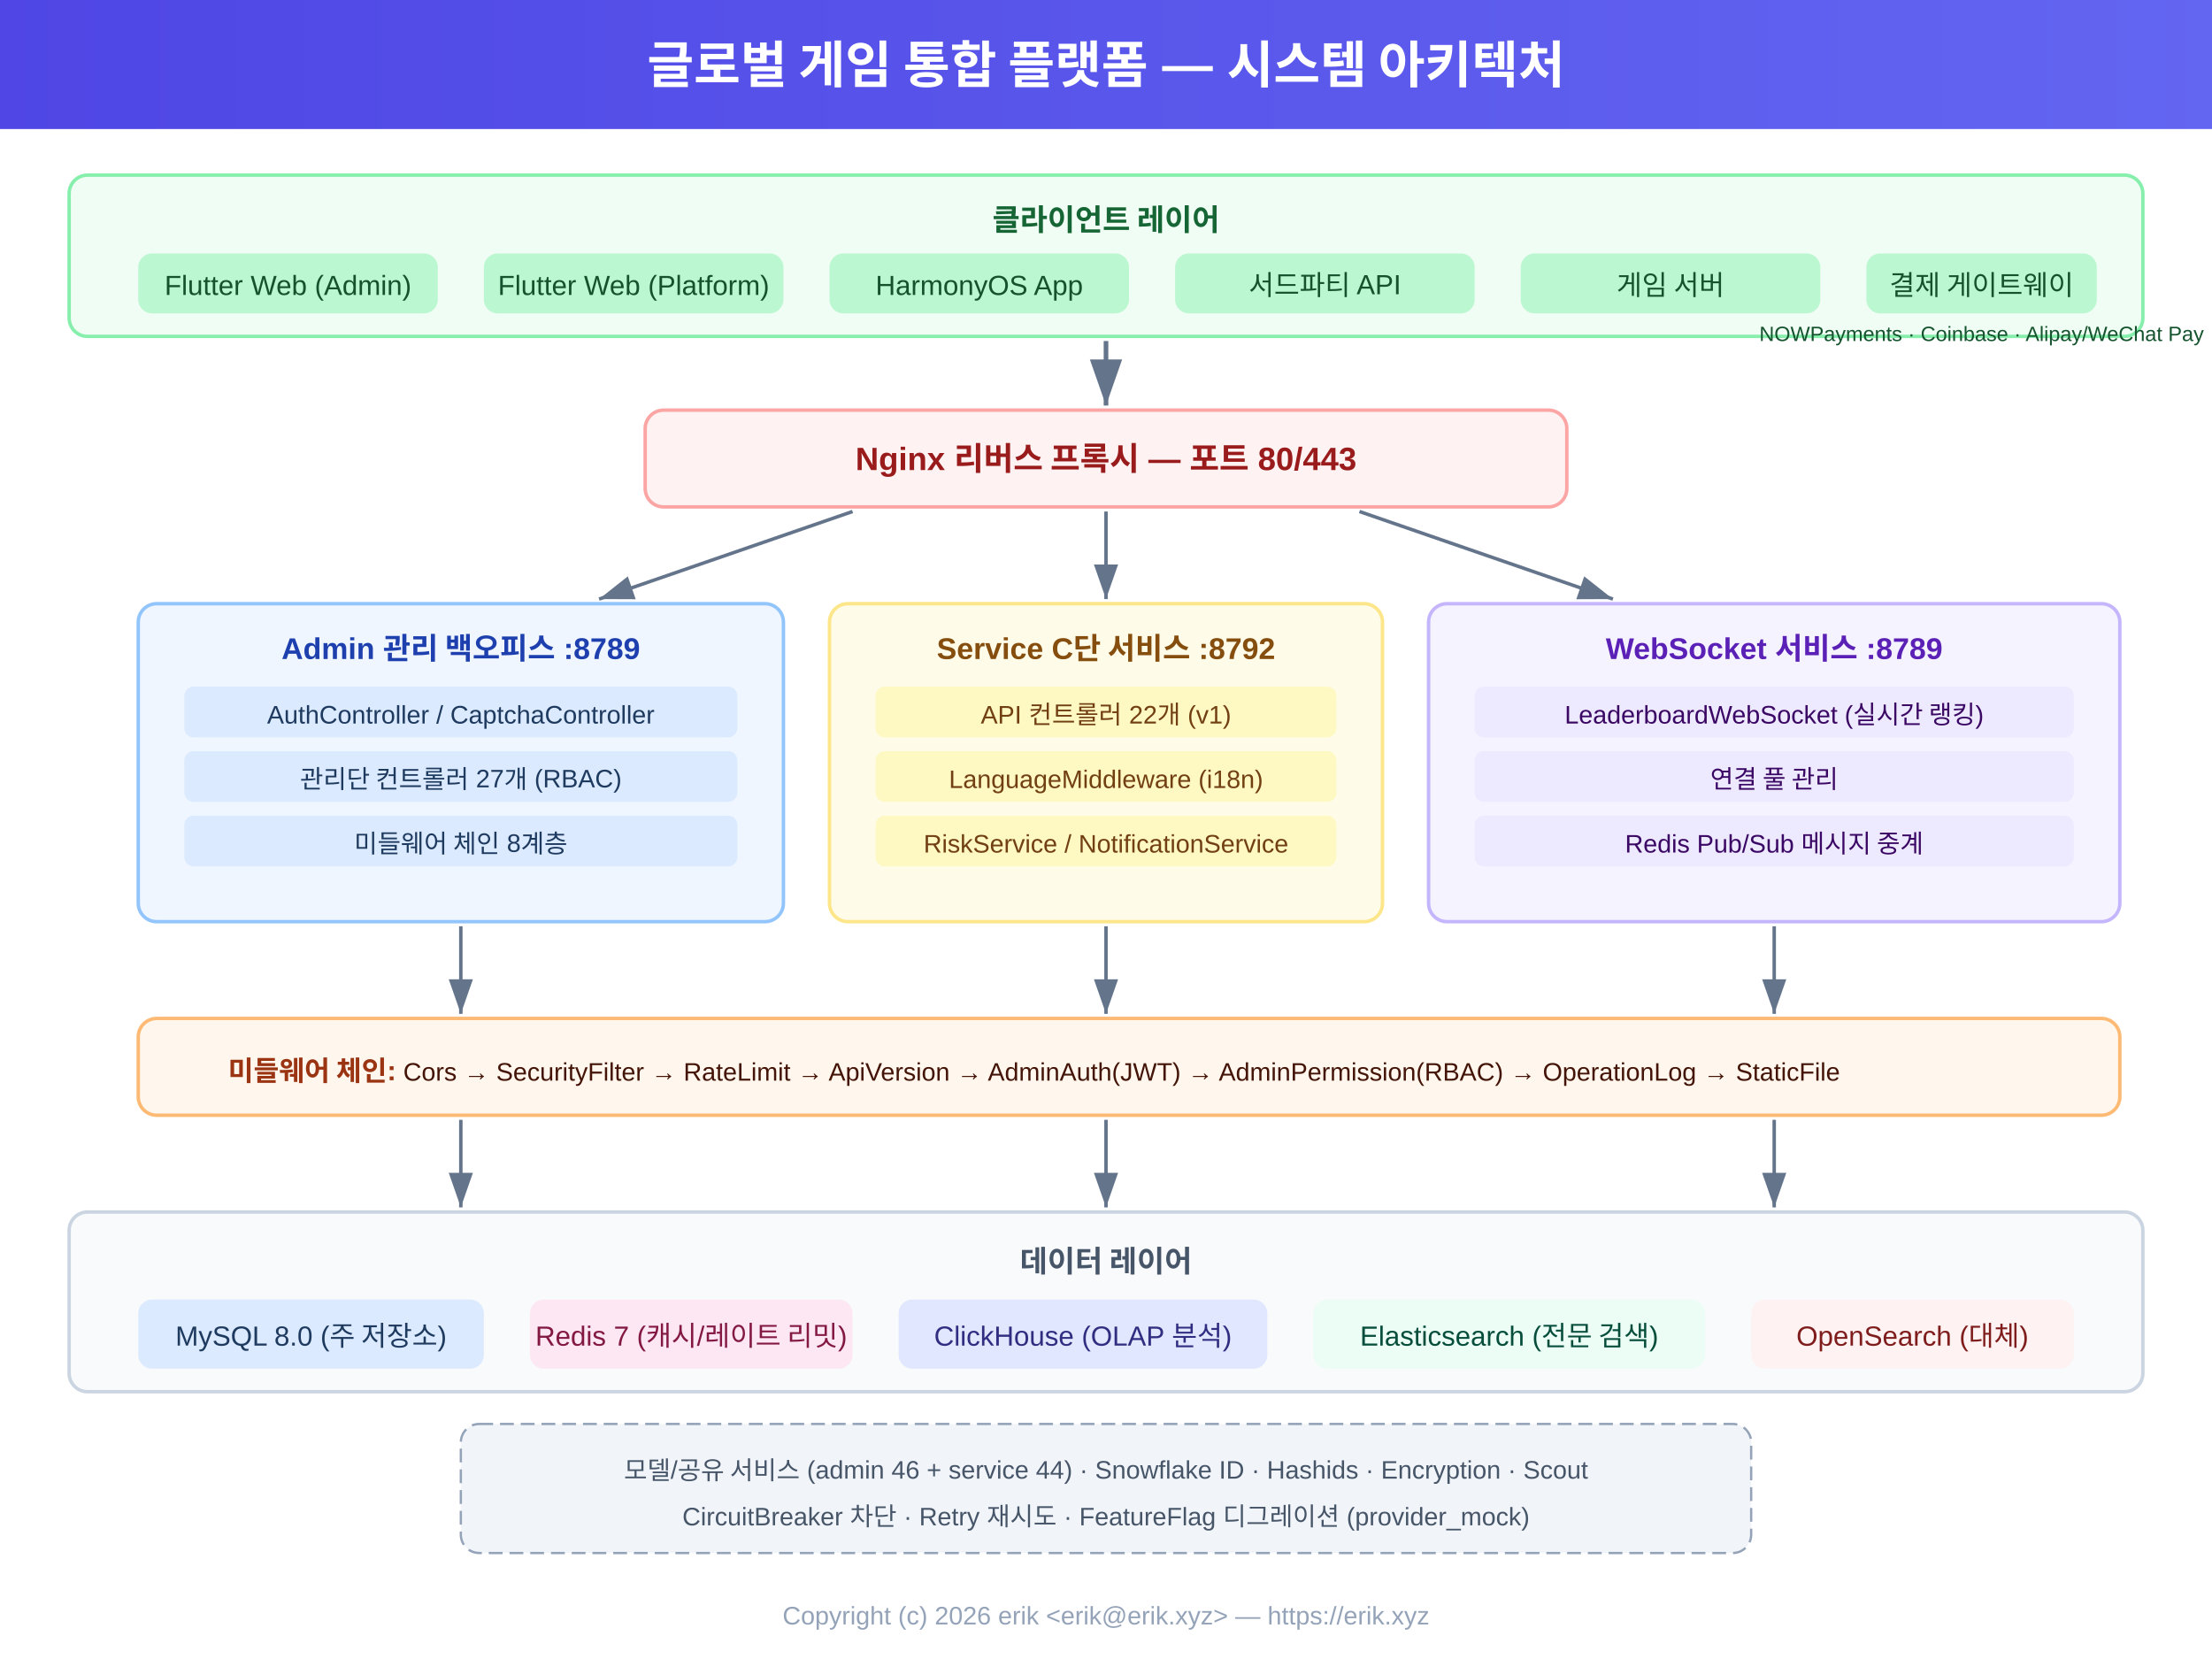
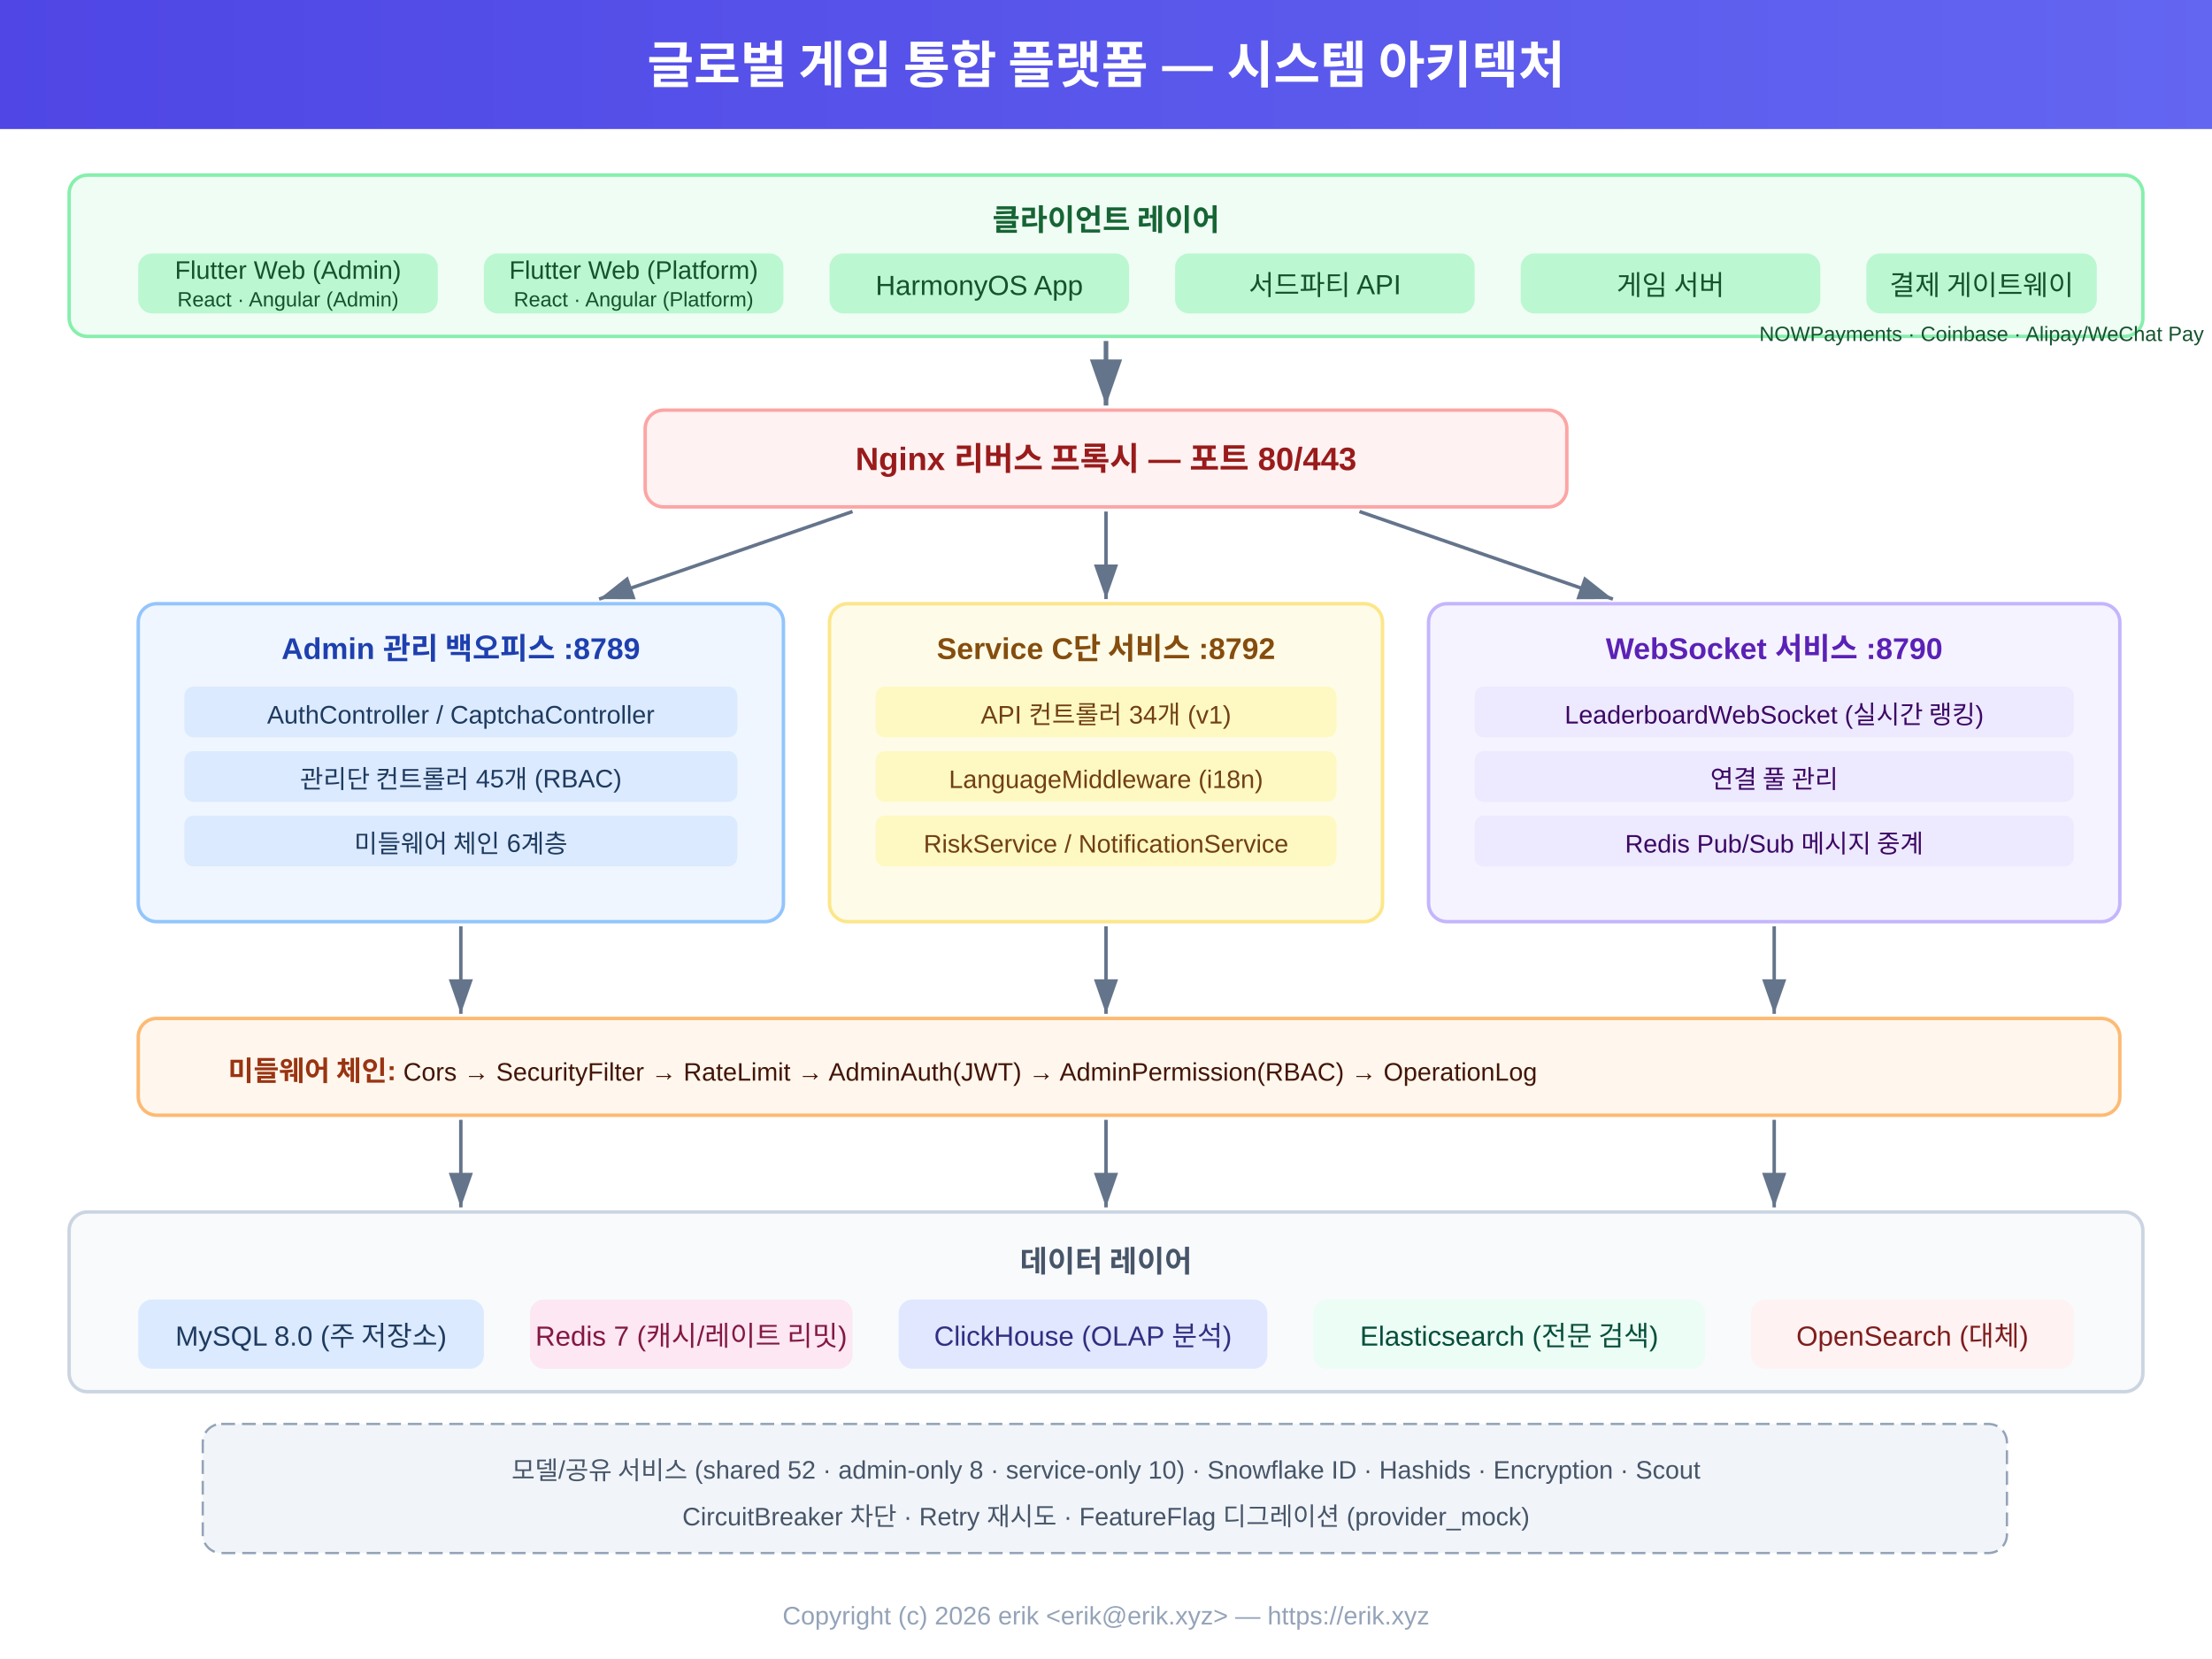
<svg xmlns="http://www.w3.org/2000/svg" viewBox="0 0 960 720" font-family="Arial, 'Noto Sans SC', 'Noto Sans KR', sans-serif">
  <defs>
    <marker id="arrow" markerWidth="10" markerHeight="7" refX="10" refY="3.5" orient="auto">
      <polygon points="0 0, 10 3.5, 0 7" fill="#64748b" />
    </marker>
    <linearGradient id="hdr" x1="0" y1="0" x2="1" y2="0">
      <stop offset="0%" stop-color="#4f46e5" />
      <stop offset="100%" stop-color="#6366f1" />
    </linearGradient>
  </defs>
  <rect width="960" height="720" fill="#ffffff" />
  <rect x="0" y="0" width="960" height="56" fill="url(#hdr)" />
  <text x="480" y="36" text-anchor="middle" fill="#fff" font-size="22" font-weight="bold">글로벌 게임 통합 플랫폼 — 시스템 아키텍처</text>
  <rect x="30" y="76" width="900" height="70" rx="8" fill="#f0fdf4" stroke="#86efac" stroke-width="1.5" />
  <text x="480" y="100" text-anchor="middle" fill="#166534" font-size="13" font-weight="bold">클라이언트 레이어</text>
  <rect x="60" y="110" width="130" height="26" rx="6" fill="#bbf7d0" />
-   <text x="125" y="128" text-anchor="middle" fill="#14532d" font-size="12">Flutter Web (Admin)</text>
+   <text x="125" y="121" text-anchor="middle" fill="#14532d" font-size="11">Flutter Web (Admin)</text>
+   <text x="125" y="133" text-anchor="middle" fill="#14532d" font-size="9">React · Angular (Admin)</text>
  <rect x="210" y="110" width="130" height="26" rx="6" fill="#bbf7d0" />
-   <text x="275" y="128" text-anchor="middle" fill="#14532d" font-size="12">Flutter Web (Platform)</text>
+   <text x="275" y="121" text-anchor="middle" fill="#14532d" font-size="11">Flutter Web (Platform)</text>
+   <text x="275" y="133" text-anchor="middle" fill="#14532d" font-size="9">React · Angular (Platform)</text>
  <rect x="360" y="110" width="130" height="26" rx="6" fill="#bbf7d0" />
  <text x="425" y="128" text-anchor="middle" fill="#14532d" font-size="12">HarmonyOS App</text>
  <rect x="510" y="110" width="130" height="26" rx="6" fill="#bbf7d0" />
  <text x="575" y="128" text-anchor="middle" fill="#14532d" font-size="12">서드파티 API</text>
  <rect x="660" y="110" width="130" height="26" rx="6" fill="#bbf7d0" />
  <text x="725" y="128" text-anchor="middle" fill="#14532d" font-size="12">게임 서버</text>
  <rect x="810" y="110" width="100" height="26" rx="6" fill="#bbf7d0" />
  <text x="860" y="128" text-anchor="middle" fill="#14532d" font-size="12">결제 게이트웨이</text>
  <text x="860" y="148" text-anchor="middle" fill="#14532d" font-size="9">NOWPayments · Coinbase · Alipay/WeChat Pay</text>
  <line x1="480" y1="148" x2="480" y2="176" stroke="#64748b" stroke-width="2" marker-end="url(#arrow)" />
  <rect x="280" y="178" width="400" height="42" rx="8" fill="#fef2f2" stroke="#fca5a5" stroke-width="1.5" />
  <text x="480" y="204" text-anchor="middle" fill="#991b1b" font-size="14" font-weight="bold">Nginx 리버스 프록시 — 포트 80/443</text>
  <line x1="370" y1="222" x2="260" y2="260" stroke="#64748b" stroke-width="1.5" marker-end="url(#arrow)" />
  <line x1="480" y1="222" x2="480" y2="260" stroke="#64748b" stroke-width="1.5" marker-end="url(#arrow)" />
  <line x1="590" y1="222" x2="700" y2="260" stroke="#64748b" stroke-width="1.5" marker-end="url(#arrow)" />
  <rect x="60" y="262" width="280" height="138" rx="8" fill="#eff6ff" stroke="#93c5fd" stroke-width="1.5" />
  <text x="200" y="286" text-anchor="middle" fill="#1e40af" font-size="13" font-weight="bold">Admin 관리 백오피스 :8789</text>
  <rect x="80" y="298" width="240" height="22" rx="4" fill="#dbeafe" />
  <text x="200" y="314" text-anchor="middle" fill="#1e3a5f" font-size="11">AuthController / CaptchaController</text>
  <rect x="80" y="326" width="240" height="22" rx="4" fill="#dbeafe" />
-   <text x="200" y="342" text-anchor="middle" fill="#1e3a5f" font-size="11">관리단 컨트롤러 27개 (RBAC)</text>
+   <text x="200" y="342" text-anchor="middle" fill="#1e3a5f" font-size="11">관리단 컨트롤러 45개 (RBAC)</text>
  <rect x="80" y="354" width="240" height="22" rx="4" fill="#dbeafe" />
-   <text x="200" y="370" text-anchor="middle" fill="#1e3a5f" font-size="11">미들웨어 체인 8계층</text>
+   <text x="200" y="370" text-anchor="middle" fill="#1e3a5f" font-size="11">미들웨어 체인 6계층</text>
  <rect x="360" y="262" width="240" height="138" rx="8" fill="#fefce8" stroke="#fde68a" stroke-width="1.5" />
  <text x="480" y="286" text-anchor="middle" fill="#854d0e" font-size="13" font-weight="bold">Service C단 서비스 :8792</text>
  <rect x="380" y="298" width="200" height="22" rx="4" fill="#fef9c3" />
-   <text x="480" y="314" text-anchor="middle" fill="#713f12" font-size="11">API 컨트롤러 22개 (v1)</text>
+   <text x="480" y="314" text-anchor="middle" fill="#713f12" font-size="11">API 컨트롤러 34개 (v1)</text>
  <rect x="380" y="326" width="200" height="22" rx="4" fill="#fef9c3" />
  <text x="480" y="342" text-anchor="middle" fill="#713f12" font-size="11">LanguageMiddleware (i18n)</text>
  <rect x="380" y="354" width="200" height="22" rx="4" fill="#fef9c3" />
  <text x="480" y="370" text-anchor="middle" fill="#713f12" font-size="11">RiskService / NotificationService</text>
  <rect x="620" y="262" width="300" height="138" rx="8" fill="#f5f3ff" stroke="#c4b5fd" stroke-width="1.5" />
-   <text x="770" y="286" text-anchor="middle" fill="#5b21b6" font-size="13" font-weight="bold">WebSocket 서비스 :8789</text>
+   <text x="770" y="286" text-anchor="middle" fill="#5b21b6" font-size="13" font-weight="bold">WebSocket 서비스 :8790</text>
  <rect x="640" y="298" width="260" height="22" rx="4" fill="#ede9fe" />
  <text x="770" y="314" text-anchor="middle" fill="#3b0764" font-size="11">LeaderboardWebSocket (실시간 랭킹)</text>
  <rect x="640" y="326" width="260" height="22" rx="4" fill="#ede9fe" />
  <text x="770" y="342" text-anchor="middle" fill="#3b0764" font-size="11">연결 풀 관리</text>
  <rect x="640" y="354" width="260" height="22" rx="4" fill="#ede9fe" />
  <text x="770" y="370" text-anchor="middle" fill="#3b0764" font-size="11">Redis Pub/Sub 메시지 중계</text>
  <line x1="200" y1="402" x2="200" y2="440" stroke="#64748b" stroke-width="1.5" marker-end="url(#arrow)" />
  <line x1="480" y1="402" x2="480" y2="440" stroke="#64748b" stroke-width="1.5" marker-end="url(#arrow)" />
  <line x1="770" y1="402" x2="770" y2="440" stroke="#64748b" stroke-width="1.5" marker-end="url(#arrow)" />
  <rect x="60" y="442" width="860" height="42" rx="8" fill="#fff7ed" stroke="#fdba74" stroke-width="1.5" />
  <text x="99" y="469" fill="#9a3412" font-size="12" font-weight="bold">미들웨어 체인:</text>
-   <text x="175" y="469" fill="#431407" font-size="11">Cors → SecurityFilter → RateLimit → ApiVersion → AdminAuth(JWT) → AdminPermission(RBAC) → OperationLog → StaticFile</text>
+   <text x="175" y="469" fill="#431407" font-size="11">Cors → SecurityFilter → RateLimit → AdminAuth(JWT) → AdminPermission(RBAC) → OperationLog</text>
  <line x1="200" y1="486" x2="200" y2="524" stroke="#64748b" stroke-width="1.5" marker-end="url(#arrow)" />
  <line x1="480" y1="486" x2="480" y2="524" stroke="#64748b" stroke-width="1.5" marker-end="url(#arrow)" />
  <line x1="770" y1="486" x2="770" y2="524" stroke="#64748b" stroke-width="1.5" marker-end="url(#arrow)" />
  <rect x="30" y="526" width="900" height="78" rx="8" fill="#f8fafc" stroke="#cbd5e1" stroke-width="1.5" />
  <text x="480" y="552" text-anchor="middle" fill="#475569" font-size="13" font-weight="bold">데이터 레이어</text>
  <rect x="60" y="564" width="150" height="30" rx="6" fill="#dbeafe" />
  <text x="135" y="584" text-anchor="middle" fill="#1e3a5f" font-size="12">MySQL 8.0 (주 저장소)</text>
  <rect x="230" y="564" width="140" height="30" rx="6" fill="#fce7f3" />
  <text x="300" y="584" text-anchor="middle" fill="#831843" font-size="12">Redis 7 (캐시/레이트 리밋)</text>
  <rect x="390" y="564" width="160" height="30" rx="6" fill="#e0e7ff" />
  <text x="470" y="584" text-anchor="middle" fill="#312e81" font-size="12">ClickHouse (OLAP 분석)</text>
  <rect x="570" y="564" width="170" height="30" rx="6" fill="#ecfdf5" />
  <text x="655" y="584" text-anchor="middle" fill="#064e3b" font-size="12">Elasticsearch (전문 검색)</text>
  <rect x="760" y="564" width="140" height="30" rx="6" fill="#fef2f2" />
  <text x="830" y="584" text-anchor="middle" fill="#7f1d1d" font-size="12">OpenSearch (대체)</text>
-   <rect x="200" y="618" width="560" height="56" rx="8" fill="#f1f5f9" stroke="#94a3b8" stroke-width="1" stroke-dasharray="6,3" />
-   <text x="480" y="642" text-anchor="middle" fill="#475569" font-size="11">모델/공유 서비스 (admin 46 + service 44) · Snowflake ID · Hashids · Encryption · Scout</text>
+   <rect x="88" y="618" width="783" height="56" rx="8" fill="#f1f5f9" stroke="#94a3b8" stroke-width="1" stroke-dasharray="6,3" />
+   <text x="480" y="642" text-anchor="middle" fill="#475569" font-size="11">모델/공유 서비스 (shared 52 · admin-only 8 · service-only 10) · Snowflake ID · Hashids · Encryption · Scout</text>
  <text x="480" y="662" text-anchor="middle" fill="#475569" font-size="11">CircuitBreaker 차단 · Retry 재시도 · FeatureFlag 디그레이션 (provider_mock)</text>
  <text x="480" y="705" text-anchor="middle" fill="#94a3b8" font-size="11">Copyright (c) 2026 erik &lt;erik@erik.xyz&gt; — https://erik.xyz</text>
</svg>
